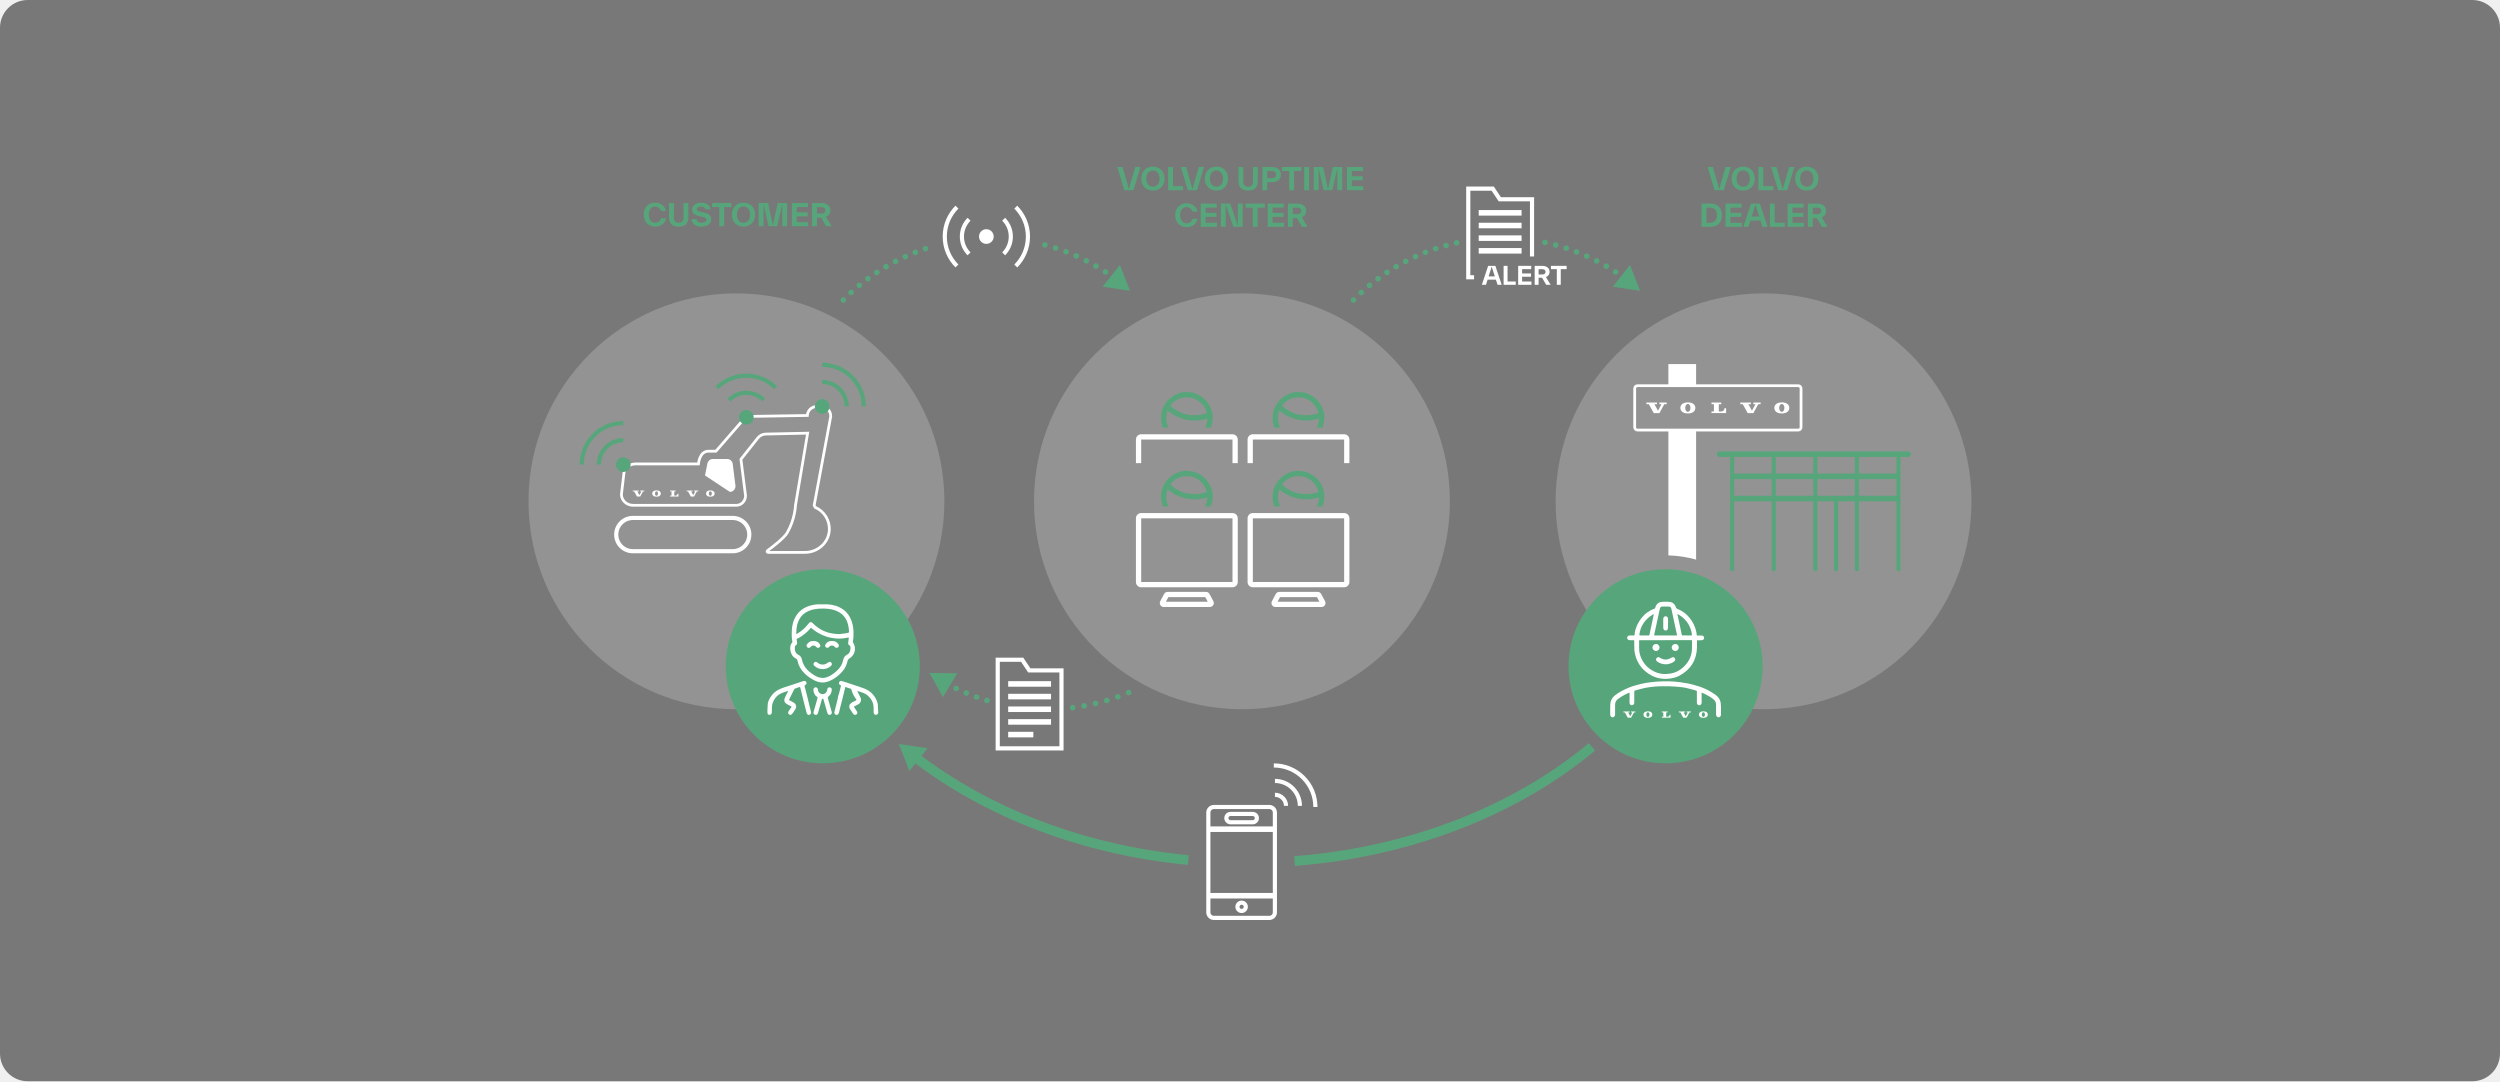
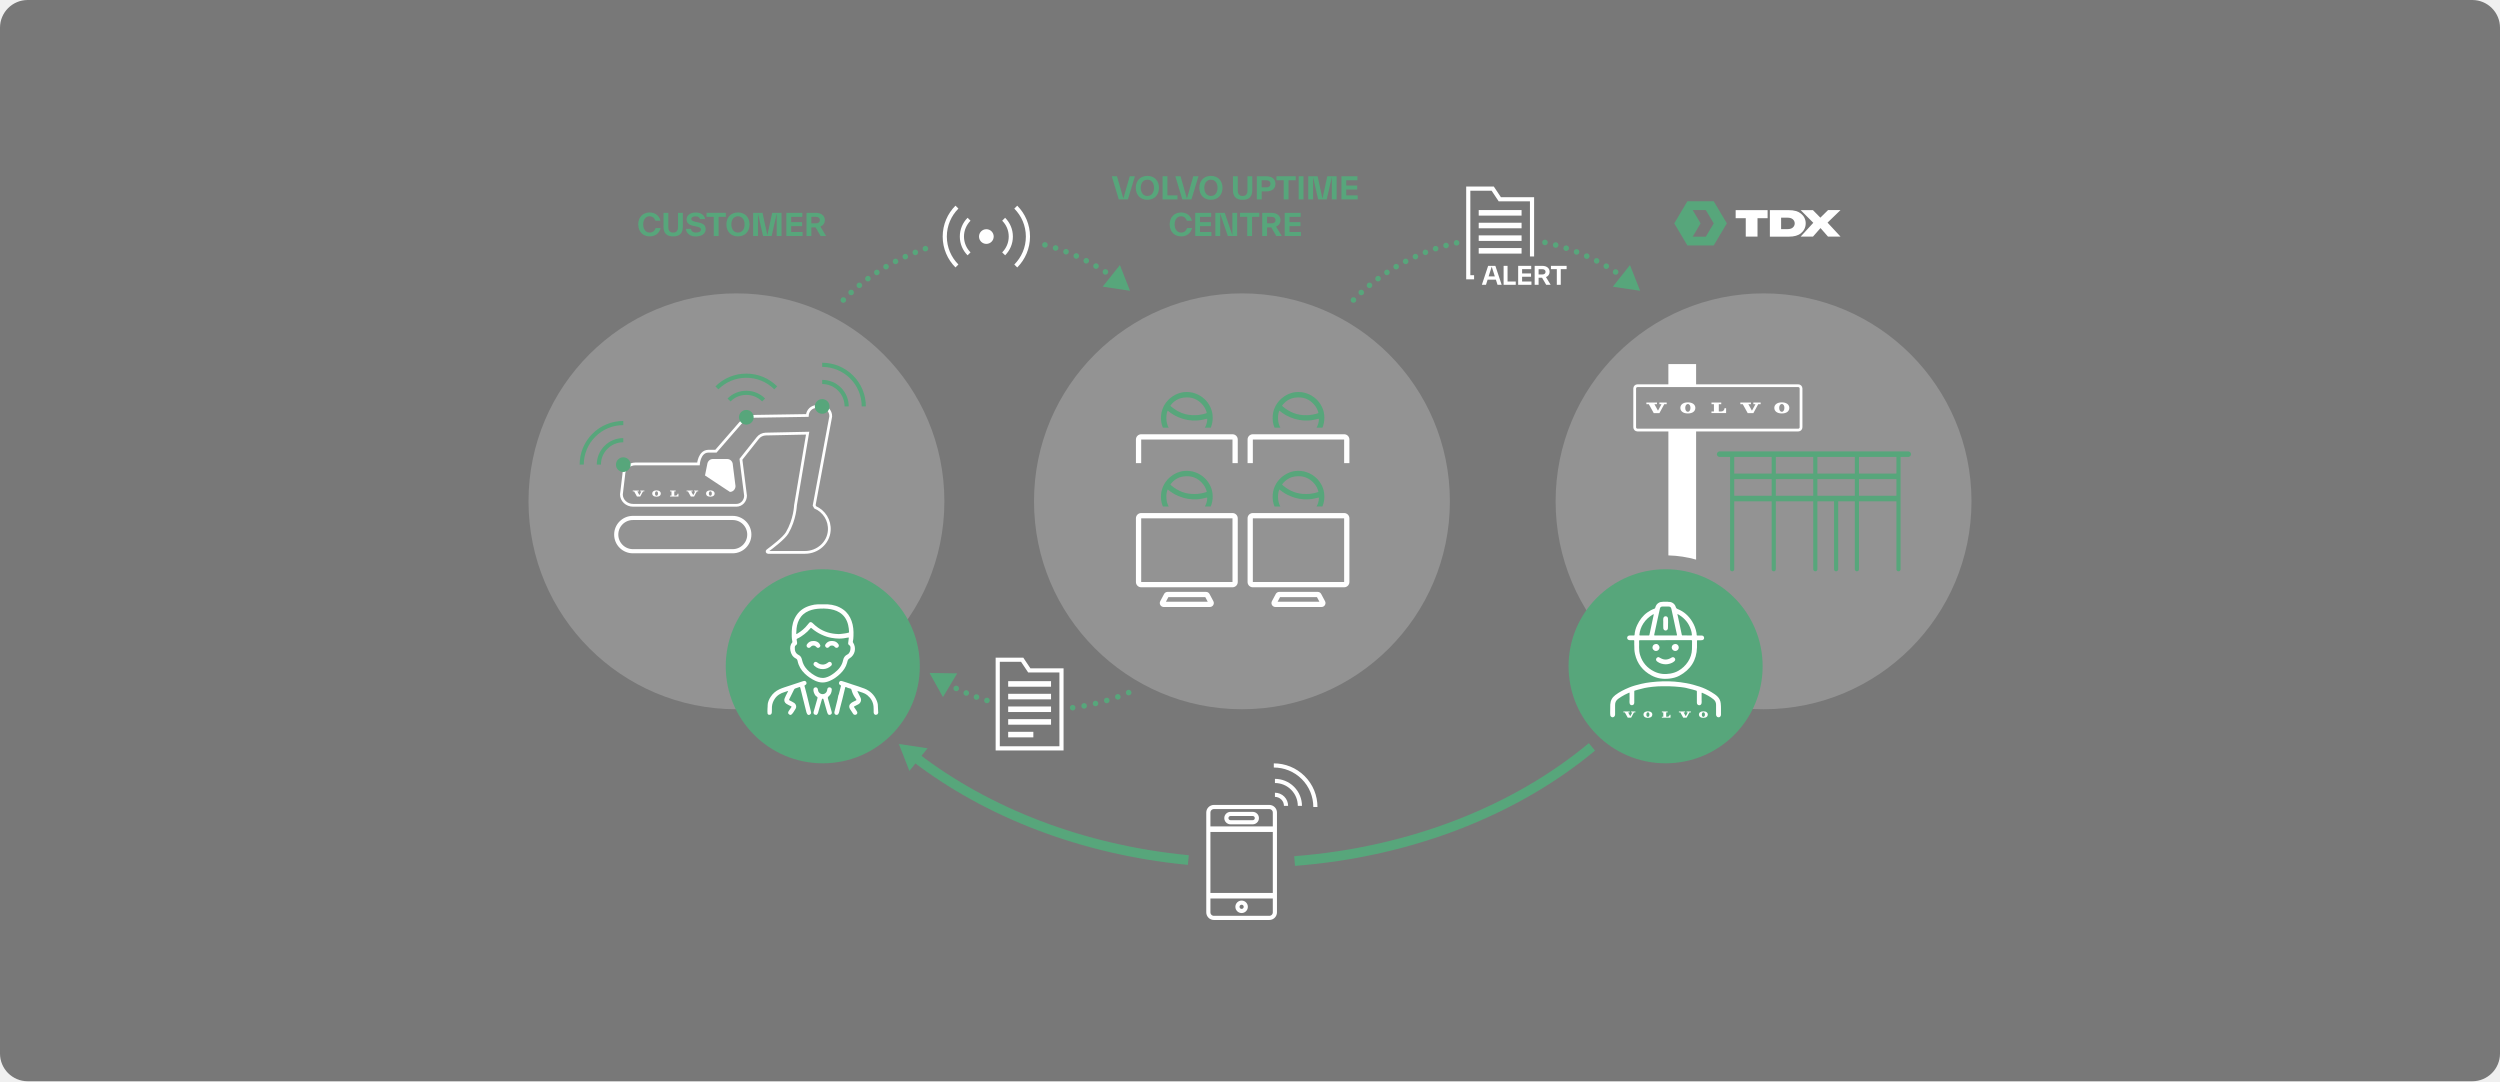
<svg xmlns="http://www.w3.org/2000/svg" id="Layer_2" viewBox="0 0 901.73 390">
  <defs>
    <style>.cls-1,.cls-2,.cls-3,.cls-4,.cls-5,.cls-6,.cls-7,.cls-8,.cls-9,.cls-10,.cls-11,.cls-12,.cls-13{fill:none;stroke-miterlimit:10;}.cls-1,.cls-3{stroke-width:1.5px;}.cls-1,.cls-9,.cls-10{stroke:#fff;}.cls-2{stroke-dasharray:0 0 0 3.92;}.cls-2,.cls-3,.cls-4,.cls-5,.cls-6,.cls-7,.cls-8,.cls-11,.cls-12,.cls-13{stroke:#57a67b;}.cls-2,.cls-3,.cls-4,.cls-5,.cls-6,.cls-7,.cls-11,.cls-12{stroke-linecap:round;}.cls-2,.cls-4,.cls-5,.cls-6,.cls-7,.cls-8,.cls-9,.cls-11,.cls-12{stroke-width:2px;}.cls-14,.cls-15{fill:#fff;}.cls-16{fill:#57a67b;}.cls-4{stroke-dasharray:0 0 0 3.92;}.cls-5{stroke-dasharray:0 0 0 3.97;}.cls-15{opacity:.2;}.cls-7{stroke-dasharray:0 0 0 3.97;}.cls-17{opacity:.5;}.cls-11{stroke-dasharray:0 0 0 4.2;}.cls-12{stroke-dasharray:0 0 0 4;}.cls-13{stroke-width:3.5px;}</style>
  </defs>
  <g id="Layer_1-2">
    <rect class="cls-17" width="901.73" height="390" rx="10" ry="10" />
    <rect class="cls-15" x="190.63" y="105.82" width="150" height="150" rx="75" ry="75" />
    <rect class="cls-15" x="561.1" y="105.82" width="150" height="150" rx="75" ry="75" />
-     <path class="cls-16" d="m622.41,60.24h1.87l-2.54,8.36h-3.28l-2.53-8.36h1.87l2.31,8.03,2.3-8.03Z" />
-     <path class="cls-16" d="m624.58,64.42c0-2.63,1.72-4.31,4.18-4.31s4.18,1.68,4.18,4.31-1.72,4.31-4.18,4.31-4.18-1.68-4.18-4.31Zm6.57,0c0-1.78-.95-2.94-2.39-2.94s-2.39,1.16-2.39,2.94.95,2.94,2.39,2.94,2.39-1.16,2.39-2.94Z" />
-     <path class="cls-16" d="m635.99,67.15h3.62v1.45h-5.36v-8.36h1.74v6.91Z" />
-     <path class="cls-16" d="m645.33,60.24h1.87l-2.54,8.36h-3.28l-2.53-8.36h1.87l2.31,8.03,2.3-8.03Z" />
-     <path class="cls-16" d="m647.51,64.42c0-2.63,1.72-4.31,4.18-4.31s4.18,1.68,4.18,4.31-1.72,4.31-4.18,4.31-4.18-1.68-4.18-4.31Zm6.57,0c0-1.78-.95-2.94-2.39-2.94s-2.39,1.16-2.39,2.94.95,2.94,2.39,2.94,2.39-1.16,2.39-2.94Z" />
-     <path class="cls-16" d="m616.82,73.44c2.54,0,4.26,1.36,4.26,4.18s-1.72,4.18-4.26,4.18h-3.08v-8.36h3.08Zm.04,6.91c1.53,0,2.42-.96,2.42-2.73s-.89-2.73-2.42-2.73h-1.39v5.46h1.39Z" />
-     <path class="cls-16" d="m624.14,80.35h4.11v1.45h-5.85v-8.36h5.75v1.45h-4.02v1.89h3.94v1.45h-3.94v2.11Z" />
-     <path class="cls-16" d="m635.71,81.8l-.71-2.25h-3.65l-.71,2.25h-1.83l2.77-8.36h3.19l2.77,8.36h-1.83Zm-3.91-3.71h2.73l-1.36-4.3-1.36,4.3Z" />
-     <path class="cls-16" d="m640.13,80.35h3.62v1.45h-5.36v-8.36h1.74v6.91Z" />
-     <path class="cls-16" d="m646.54,80.35h4.11v1.45h-5.85v-8.36h5.75v1.45h-4.02v1.89h3.94v1.45h-3.94v2.11Z" />
-     <path class="cls-16" d="m657.17,81.8l-1.81-3.11h-1.53v3.11h-1.74v-8.36h3.32c2.01,0,3.27,1.03,3.27,2.63,0,1.08-.57,1.91-1.6,2.33l2.07,3.4h-1.98Zm-3.34-6.91v2.34h1.63c.9,0,1.44-.44,1.44-1.17s-.54-1.18-1.44-1.18h-1.63Z" />
    <rect class="cls-15" x="372.96" y="105.82" width="150" height="150" rx="75" ry="75" />
    <line class="cls-6" x1="376.9" y1="88.32" x2="376.9" y2="88.32" />
    <path class="cls-12" d="m380.74,89.45c7.06,2.29,13.67,5.59,19.64,9.74" />
    <line class="cls-6" x1="402.01" y1="100.36" x2="402.01" y2="100.36" />
    <polygon class="cls-16" points="397.72 103.4 407.58 104.88 403.94 95.6 397.72 103.4" />
    <line class="cls-6" x1="304.18" y1="108.21" x2="304.18" y2="108.21" />
    <path class="cls-4" d="m307,105.49c7.17-6.57,15.62-11.76,24.94-15.15" />
    <line class="cls-6" x1="333.79" y1="89.69" x2="333.79" y2="89.69" />
    <line class="cls-6" x1="355.98" y1="252.65" x2="355.98" y2="252.65" />
    <path class="cls-7" d="m352.21,251.41c-3.13-1.13-6.16-2.46-9.08-3.97" />
    <line class="cls-6" x1="341.38" y1="246.5" x2="341.38" y2="246.5" />
    <polygon class="cls-16" points="345.25 242.88 335.27 242.73 340.12 251.44 345.25 242.88" />
    <line class="cls-6" x1="407.1" y1="249.81" x2="407.1" y2="249.81" />
    <path class="cls-11" d="m403.19,251.35c-4.55,1.65-9.3,2.87-14.21,3.62" />
    <line class="cls-6" x1="386.9" y1="255.26" x2="386.9" y2="255.26" />
    <line class="cls-6" x1="557.25" y1="87.45" x2="557.25" y2="87.45" />
    <path class="cls-5" d="m561.11,88.38c8.44,2.26,16.3,5.97,23.29,10.83" />
    <line class="cls-6" x1="586.01" y1="100.36" x2="586.01" y2="100.36" />
    <polygon class="cls-16" points="581.72 103.42 591.58 104.88 587.91 95.61 581.72 103.42" />
    <line class="cls-6" x1="488.18" y1="108.21" x2="488.18" y2="108.21" />
    <path class="cls-2" d="m491,105.49c9.06-8.3,20.17-14.39,32.47-17.45" />
    <line class="cls-6" x1="525.38" y1="87.59" x2="525.38" y2="87.59" />
-     <path class="cls-16" d="m409.49,60.24h1.87l-2.54,8.36h-3.28l-2.53-8.36h1.87l2.31,8.03,2.3-8.03Z" />
-     <path class="cls-16" d="m411.67,64.42c0-2.63,1.72-4.31,4.18-4.31s4.18,1.68,4.18,4.31-1.72,4.31-4.18,4.31-4.18-1.68-4.18-4.31Zm6.57,0c0-1.78-.95-2.94-2.39-2.94s-2.39,1.16-2.39,2.94.95,2.94,2.39,2.94,2.39-1.16,2.39-2.94Z" />
-     <path class="cls-16" d="m423.08,67.15h3.62v1.45h-5.36v-8.36h1.74v6.91Z" />
-     <path class="cls-16" d="m432.41,60.24h1.87l-2.54,8.36h-3.28l-2.53-8.36h1.87l2.31,8.03,2.3-8.03Z" />
-     <path class="cls-16" d="m434.59,64.42c0-2.63,1.72-4.31,4.18-4.31s4.18,1.68,4.18,4.31-1.72,4.31-4.18,4.31-4.18-1.68-4.18-4.31Zm6.57,0c0-1.78-.95-2.94-2.39-2.94s-2.39,1.16-2.39,2.94.95,2.94,2.39,2.94,2.39-1.16,2.39-2.94Z" />
-     <path class="cls-16" d="m446.72,65.27v-5.03h1.74v5.18c0,1.3.6,1.94,1.75,1.94s1.74-.65,1.74-1.96v-5.16h1.74v5.01c0,2.18-1.01,3.49-3.48,3.49s-3.49-1.3-3.49-3.46Z" />
-     <path class="cls-16" d="m458.64,60.24c2.18,0,3.4,1.02,3.4,2.74s-1.22,2.73-3.4,2.73h-1.56v2.89h-1.74v-8.36h3.3Zm.03,4.02c1.02,0,1.57-.45,1.57-1.28s-.55-1.29-1.57-1.29h-1.6v2.56h1.6Z" />
-     <path class="cls-16" d="m469.36,60.24v1.45h-2.6v6.91h-1.74v-6.91h-2.6v-1.45h6.93Z" />
-     <path class="cls-16" d="m470.42,68.6v-8.36h1.74v8.36h-1.74Z" />
-     <path class="cls-16" d="m484.11,68.6h-1.73v-8.08l-1.84,8.08h-3.09l-1.83-8.02v8.02h-1.74v-8.36h3.37l1.75,8.09,1.74-8.09h3.37v8.36Z" />
-     <path class="cls-16" d="m487.59,67.15h4.11v1.45h-5.85v-8.36h5.75v1.45h-4.02v1.89h3.94v1.45h-3.94v2.11Z" />
-     <path class="cls-16" d="m423.89,77.62c0-2.65,1.76-4.31,4.09-4.31,1.98,0,3.5,1.11,3.94,2.98h-1.82c-.32-.9-.96-1.61-2.12-1.61-1.39,0-2.3,1.16-2.3,2.94s.95,2.94,2.3,2.94c1.1,0,1.84-.58,2.18-1.63h1.82c-.55,2.07-2.06,3-4,3-2.31,0-4.08-1.65-4.08-4.31Z" />
-     <path class="cls-16" d="m434.84,80.35h4.11v1.45h-5.85v-8.36h5.75v1.45h-4.02v1.89h3.94v1.45h-3.94v2.11Z" />
-     <path class="cls-16" d="m446.5,73.44h1.73v8.36h-3.36l-2.76-8.08v8.08h-1.73v-8.36h3.37l2.75,8.08v-8.08Z" />
-     <path class="cls-16" d="m456.21,73.44v1.45h-2.6v6.91h-1.74v-6.91h-2.6v-1.45h6.93Z" />
-     <path class="cls-16" d="m459.01,80.35h4.11v1.45h-5.85v-8.36h5.75v1.45h-4.02v1.89h3.94v1.45h-3.94v2.11Z" />
-     <path class="cls-16" d="m469.63,81.8l-1.81-3.11h-1.53v3.11h-1.74v-8.36h3.32c2.01,0,3.27,1.03,3.27,2.63,0,1.08-.57,1.91-1.6,2.33l2.07,3.4h-1.98Zm-3.34-6.91v2.34h1.63c.9,0,1.44-.44,1.44-1.17s-.54-1.18-1.44-1.18h-1.63Z" />
-     <path class="cls-16" d="m232.2,77.42c0-2.65,1.76-4.31,4.09-4.31,1.98,0,3.5,1.11,3.94,2.98h-1.82c-.32-.9-.96-1.61-2.12-1.61-1.39,0-2.3,1.16-2.3,2.94s.95,2.94,2.3,2.94c1.1,0,1.84-.58,2.18-1.63h1.82c-.55,2.07-2.06,3-4,3-2.31,0-4.08-1.65-4.08-4.31Z" />
-     <path class="cls-16" d="m241.32,78.27v-5.03h1.74v5.18c0,1.3.6,1.94,1.75,1.94s1.74-.65,1.74-1.96v-5.16h1.74v5.01c0,2.18-1.01,3.49-3.48,3.49s-3.49-1.3-3.49-3.46Z" />
-     <path class="cls-16" d="m249.39,79.03h1.82c.12.89.85,1.33,1.76,1.33,1.17,0,1.84-.43,1.84-1.08s-.53-.87-1.66-1.12l-1.19-.26c-1.4-.3-2.32-1-2.32-2.32,0-1.45,1.41-2.46,3.23-2.46,2.06,0,3.21.97,3.45,2.37h-1.82c-.22-.69-.81-.99-1.64-.99s-1.52.35-1.52.94.45.79,1.61,1.06l1.19.26c1.57.34,2.39,1.03,2.39,2.37,0,1.65-1.45,2.63-3.63,2.63-1.9,0-3.29-1-3.51-2.71Z" />
-     <path class="cls-16" d="m263.79,73.24v1.45h-2.6v6.91h-1.74v-6.91h-2.6v-1.45h6.93Z" />
-     <path class="cls-16" d="m264,77.42c0-2.63,1.72-4.31,4.18-4.31s4.18,1.68,4.18,4.31-1.72,4.31-4.18,4.31-4.18-1.68-4.18-4.31Zm6.57,0c0-1.78-.95-2.94-2.39-2.94s-2.39,1.16-2.39,2.94.95,2.94,2.39,2.94,2.39-1.16,2.39-2.94Z" />
-     <path class="cls-16" d="m283.89,81.6h-1.73v-8.08l-1.84,8.08h-3.09l-1.83-8.02v8.02h-1.74v-8.36h3.37l1.75,8.09,1.74-8.09h3.37v8.36Z" />
-     <path class="cls-16" d="m287.37,80.15h4.11v1.45h-5.85v-8.36h5.75v1.45h-4.02v1.89h3.94v1.45h-3.94v2.11Z" />
-     <path class="cls-16" d="m297.99,81.6l-1.81-3.11h-1.53v3.11h-1.74v-8.36h3.32c2.01,0,3.27,1.03,3.27,2.63,0,1.08-.57,1.91-1.6,2.33l2.07,3.4h-1.98Zm-3.34-6.91v2.34h1.63c.9,0,1.44-.44,1.44-1.17s-.54-1.18-1.44-1.18h-1.63Z" />
+     <path class="cls-16" d="m407.49,63.57h1.87l-2.54,8.36h-3.28l-2.53-8.36h1.87l2.31,8.03,2.3-8.03Z" />
+     <path class="cls-16" d="m409.67,67.75c0-2.63,1.72-4.31,4.18-4.31s4.18,1.68,4.18,4.31-1.72,4.31-4.18,4.31-4.18-1.68-4.18-4.31Zm6.57,0c0-1.78-.95-2.94-2.39-2.94s-2.39,1.16-2.39,2.94.95,2.94,2.39,2.94,2.39-1.16,2.39-2.94Z" />
+     <path class="cls-16" d="m421.08,70.48h3.62v1.45h-5.36v-8.36h1.74v6.91Z" />
+     <path class="cls-16" d="m430.41,63.57h1.87l-2.54,8.36h-3.28l-2.53-8.36h1.87l2.31,8.03,2.3-8.03Z" />
+     <path class="cls-16" d="m432.59,67.75c0-2.63,1.72-4.31,4.18-4.31s4.18,1.68,4.18,4.31-1.72,4.31-4.18,4.31-4.18-1.68-4.18-4.31Zm6.57,0c0-1.78-.95-2.94-2.39-2.94s-2.39,1.16-2.39,2.94.95,2.94,2.39,2.94,2.39-1.16,2.39-2.94Z" />
+     <path class="cls-16" d="m444.72,68.6v-5.03h1.74v5.18c0,1.3.6,1.94,1.75,1.94s1.74-.65,1.74-1.96v-5.16h1.74v5.01c0,2.18-1.01,3.49-3.48,3.49s-3.49-1.3-3.49-3.46Z" />
+     <path class="cls-16" d="m456.64,63.57c2.18,0,3.4,1.02,3.4,2.74s-1.22,2.73-3.4,2.73h-1.56v2.89h-1.74v-8.36h3.3Zm.03,4.02c1.02,0,1.57-.45,1.57-1.28s-.55-1.29-1.57-1.29h-1.6v2.56h1.6Z" />
+     <path class="cls-16" d="m467.36,63.57v1.45h-2.6v6.91h-1.74v-6.91h-2.6v-1.45h6.93Z" />
+     <path class="cls-16" d="m468.42,71.93v-8.36h1.74v8.36h-1.74Z" />
+     <path class="cls-16" d="m482.11,71.93h-1.73v-8.08l-1.84,8.08h-3.09l-1.83-8.02v8.02h-1.74v-8.36h3.37l1.75,8.09,1.74-8.09h3.37v8.36Z" />
+     <path class="cls-16" d="m485.59,70.48h4.11v1.45h-5.85v-8.36h5.75v1.45h-4.02v1.89h3.94v1.45h-3.94v2.11Z" />
+     <path class="cls-16" d="m421.89,80.95c0-2.65,1.76-4.31,4.09-4.31,1.98,0,3.5,1.11,3.94,2.98h-1.82c-.32-.9-.96-1.61-2.12-1.61-1.39,0-2.3,1.16-2.3,2.94s.95,2.94,2.3,2.94c1.1,0,1.84-.58,2.18-1.63h1.82c-.55,2.07-2.06,3-4,3-2.31,0-4.08-1.65-4.08-4.31Z" />
+     <path class="cls-16" d="m432.84,83.68h4.11v1.45h-5.85v-8.36h5.75v1.45h-4.02v1.89h3.94v1.45h-3.94v2.11Z" />
+     <path class="cls-16" d="m444.5,76.77h1.73v8.36h-3.36l-2.76-8.08v8.08h-1.73v-8.36h3.37l2.75,8.08v-8.08Z" />
+     <path class="cls-16" d="m454.21,76.77v1.45h-2.6v6.91h-1.74v-6.91h-2.6v-1.45h6.93Z" />
+     <path class="cls-16" d="m460.35,85.13l-1.81-3.11h-1.53v3.11h-1.74v-8.36h3.32c2.01,0,3.27,1.03,3.27,2.63,0,1.08-.57,1.91-1.6,2.33l2.07,3.4h-1.98Zm-3.34-6.91v2.34h1.63c.9,0,1.44-.44,1.44-1.17s-.54-1.18-1.44-1.18h-1.63Z" />
+     <path class="cls-16" d="m465.12,83.68h4.11v1.45h-5.85v-8.36h5.75v1.45h-4.02v1.89h3.94v1.45h-3.94v2.11Z" />
+     <path class="cls-16" d="m230.2,80.95c0-2.65,1.76-4.31,4.09-4.31,1.98,0,3.5,1.11,3.94,2.98h-1.82c-.32-.9-.96-1.61-2.12-1.61-1.39,0-2.3,1.16-2.3,2.94s.95,2.94,2.3,2.94c1.1,0,1.84-.58,2.18-1.63h1.82c-.55,2.07-2.06,3-4,3-2.31,0-4.08-1.65-4.08-4.31Z" />
+     <path class="cls-16" d="m239.32,81.8v-5.03h1.74v5.18c0,1.3.6,1.94,1.75,1.94s1.74-.65,1.74-1.96v-5.16h1.74v5.01c0,2.18-1.01,3.49-3.48,3.49s-3.49-1.3-3.49-3.46Z" />
+     <path class="cls-16" d="m247.39,82.56h1.82c.12.89.85,1.33,1.76,1.33,1.17,0,1.84-.43,1.84-1.08s-.53-.87-1.66-1.12l-1.19-.26c-1.4-.3-2.32-1-2.32-2.32,0-1.45,1.41-2.46,3.23-2.46,2.06,0,3.21.97,3.45,2.37h-1.82c-.22-.69-.81-.99-1.64-.99s-1.52.35-1.52.94.45.79,1.61,1.06l1.19.26c1.57.34,2.39,1.03,2.39,2.37,0,1.65-1.45,2.63-3.63,2.63-1.9,0-3.29-1-3.51-2.71Z" />
+     <path class="cls-16" d="m261.79,76.77v1.45h-2.6v6.91h-1.74v-6.91h-2.6v-1.45h6.93Z" />
+     <path class="cls-16" d="m262,80.95c0-2.63,1.72-4.31,4.18-4.31s4.18,1.68,4.18,4.31-1.72,4.31-4.18,4.31-4.18-1.68-4.18-4.31Zm6.57,0c0-1.78-.95-2.94-2.39-2.94s-2.39,1.16-2.39,2.94.95,2.94,2.39,2.94,2.39-1.16,2.39-2.94Z" />
+     <path class="cls-16" d="m281.89,85.13h-1.73v-8.08l-1.84,8.08h-3.09l-1.83-8.02v8.02h-1.74v-8.36h3.37l1.75,8.09,1.74-8.09h3.37v8.36Z" />
+     <path class="cls-16" d="m285.37,83.68h4.11v1.45h-5.85v-8.36h5.75v1.45h-4.02v1.89h3.94v1.45h-3.94v2.11Z" />
+     <path class="cls-16" d="m295.99,85.13l-1.81-3.11h-1.53v3.11h-1.74v-8.36h3.32c2.01,0,3.27,1.03,3.27,2.63,0,1.08-.57,1.91-1.6,2.33l2.07,3.4h-1.98Zm-3.34-6.91v2.34h1.63c.9,0,1.44-.44,1.44-1.17s-.54-1.18-1.44-1.18h-1.63Z" />
    <path class="cls-13" d="m428.62,310.21c-38.32-3.68-72.66-17.19-98.56-37.14" />
    <polygon class="cls-16" points="334.55 269.9 324.2 268.34 328.02 278.08 334.55 269.9" />
    <path class="cls-13" d="m574.2,269.39c-27.25,22.7-64.95,37.92-107.25,41.18" />
    <circle class="cls-16" cx="296.77" cy="240.32" r="35" />
    <circle class="cls-14" cx="355.77" cy="85.32" r="2.65" />
    <path class="cls-1" d="m362.01,79.08c1.6,1.6,2.58,3.8,2.58,6.24s-.99,4.64-2.58,6.24" />
    <path class="cls-1" d="m349.53,91.56c-1.6-1.6-2.58-3.8-2.58-6.24s.99-4.64,2.58-6.24" />
    <path class="cls-1" d="m345.16,95.93c-2.71-2.71-4.39-6.46-4.39-10.61s1.68-7.89,4.39-10.61" />
    <path class="cls-1" d="m366.38,74.72c2.71,2.71,4.39,6.46,4.39,10.61s-1.68,7.89-4.39,10.61" />
    <circle class="cls-16" cx="600.77" cy="240.32" r="35" />
    <polygon class="cls-1" points="371.25 241.8 368.69 237.96 359.87 237.96 359.87 241.8 359.87 260.98 359.87 269.93 382.87 269.93 382.87 241.8 371.25 241.8" />
    <line class="cls-9" x1="363.64" y1="251.25" x2="379.1" y2="251.25" />
    <line class="cls-9" x1="363.64" y1="246.69" x2="379.1" y2="246.69" />
    <line class="cls-9" x1="363.64" y1="260.39" x2="379.1" y2="260.39" />
    <line class="cls-9" x1="363.64" y1="264.96" x2="372.72" y2="264.96" />
    <line class="cls-9" x1="363.64" y1="255.82" x2="379.1" y2="255.82" />
    <path class="cls-14" d="m540.14,102.73l-.58-1.85h-2.99l-.59,1.85h-1.49l2.27-6.84h2.61l2.27,6.84h-1.49Zm-3.2-3.03h2.23l-1.12-3.52-1.12,3.52Z" />
    <path class="cls-14" d="m543.76,101.54h2.96v1.19h-4.38v-6.84h1.42v5.65Z" />
    <path class="cls-14" d="m549.01,101.54h3.37v1.19h-4.79v-6.84h4.71v1.19h-3.29v1.55h3.22v1.19h-3.22v1.73Z" />
    <path class="cls-14" d="m557.7,102.73l-1.49-2.55h-1.25v2.55h-1.42v-6.84h2.72c1.65,0,2.67.85,2.67,2.15,0,.88-.47,1.57-1.31,1.91l1.69,2.78h-1.62Zm-2.74-5.65v1.92h1.33c.74,0,1.18-.36,1.18-.95s-.44-.96-1.18-.96h-1.33Z" />
    <path class="cls-14" d="m565.07,95.89v1.19h-2.12v5.65h-1.42v-5.65h-2.12v-1.19h5.67Z" />
    <polyline class="cls-1" points="552.59 92.5 552.59 71.88 540.97 71.88 538.41 68.04 529.59 68.04 529.59 71.88 529.59 91.06 529.59 100.01 531.69 100.01" />
    <line class="cls-9" x1="533.36" y1="81.34" x2="548.82" y2="81.34" />
    <line class="cls-9" x1="533.36" y1="76.77" x2="548.82" y2="76.77" />
    <line class="cls-9" x1="533.36" y1="90.47" x2="548.82" y2="90.47" />
    <line class="cls-9" x1="533.36" y1="85.9" x2="548.82" y2="85.9" />
    <path class="cls-1" d="m459.86,281.68c2.3,0,4.61.88,6.36,2.64,1.76,1.76,2.64,4.06,2.64,6.36" />
    <path class="cls-1" d="m459.45,276.09c3.84,0,7.68,1.46,10.61,4.39s4.39,6.77,4.39,10.61" />
    <path class="cls-1" d="m459.86,286.68c1.02,0,2.05.39,2.83,1.17s1.17,1.8,1.17,2.83" />
    <rect class="cls-1" x="435.84" y="291.08" width="24" height="40" rx="2" ry="2" />
    <line class="cls-9" x1="435.84" y1="323.08" x2="459.84" y2="323.08" />
    <line class="cls-9" x1="435.84" y1="299.08" x2="459.84" y2="299.08" />
    <rect class="cls-1" x="442.34" y="293.58" width="11" height="3" rx="1.5" ry="1.5" />
    <circle class="cls-1" cx="447.84" cy="327.08" r="1.5" />
    <path class="cls-14" d="m601.82,216.94c-.17.07-.34.05-.51.05-.48,0-.96,0-1.44,0-.1,0-.21,0-.3-.06h2.25Z" />
    <path class="cls-14" d="m608.34,248.16c-.3-.06-.6-.11-.89-.17-.63-.13-1.91-.23-1.91-.23,0,0-2.48-.25-3.72-.24h-2.17c-1.22-.01-2.44.09-3.65.21-.93.1-1.86.24-2.78.42l-2.33.59c-.4.11-.8.25-1.2.34-.2.04-.23.13-.22.3,0,2.78,0,1.2,0,3.98,0,.54-.23.89-.67.98-.52.11-.91-.15-1.01-.68-.1-.56,0-1.11-.01-1.67-.02-2.12-.01.11-.01-2.01,0-.21-.11-.16-.22-.11-.5.21-.99.44-1.46.69-.82.44-1.62.91-2.38,1.47-.77.56-1.19,1.28-1.16,2.26.03,1.15.01,2.3,0,3.46,0,.65-.56,1.11-1.12.93-.33-.11-.54-.34-.61-.69-.05-.24-.05-.49-.05-.73.01-1.04,0-2.08.04-3.11.07-1.43.67-2.57,1.8-3.43,1.5-1.15,3.17-1.97,4.91-2.7,1.45-.61,2.96-1,4.47-1.36,1.13-.26,2.27-.46,3.43-.59,1.45-.17,2.91-.28,4.37-.32,1.4-.04,2.79,0,4.18.1,1.44.11,2.88.32,4.31.57,1.61.28,3.18.73,4.72,1.23,1.51.49,2.96,1.18,4.32,2.01.76.47,1.52.93,2.15,1.56.68.67,1.07,1.48,1.18,2.44.16,1.37.07,2.74.09,4.1,0,.48-.27.84-.65.94-.58.16-1.11-.29-1.12-.94,0-1.19-.01-2.37,0-3.56.01-.81-.31-1.46-.92-1.96-1.23-.99-2.62-1.72-4.06-2.35-.18-.08-.23-.06-.23.16,0,2.29,0,.22,0,2.51,0,.36.07.73-.02,1.09-.12.51-.45.77-.93.72-.45-.05-.76-.41-.76-.91,0-2.78,0-1.22,0-4,0-.23-.07-.33-.28-.38-.42-.1-.84-.22-1.25-.36l-2.21-.55Z" />
    <path class="cls-14" d="m589.46,232.75c0-.68,0-1.14,0-1.6,0-.19-.07-.24-.24-.24-.47,0-.94.01-1.41,0-.58-.02-.97-.44-.91-.95.05-.44.43-.75.97-.76.49-.01.98,0,1.47,0,.12,0,.22.01.23-.16.08-1.26.41-2.46.95-3.6.86-1.81,2.03-3.38,3.67-4.55.77-.55,1.61-1.01,2.51-1.33.18-.06.28-.15.33-.35.21-.88.69-1.55,1.53-1.93.29-.13.6-.18.91-.18.81,0,1.62.04,2.43,0,1.09-.06,2.21.67,2.53,1.82.11.42.34.62.73.78,2.22.87,3.89,2.4,5.15,4.41.82,1.3,1.34,2.7,1.61,4.2.04.22.06.45.06.68,0,.17.05.23.23.23.51,0,1.03-.01,1.54,0,.56.01.92.38.91.9,0,.38-.26.68-.66.77-.5.11-1.01.04-1.51.05-.46.01-.39-.05-.4.38,0,.73.02,1.47,0,2.2-.13,4.65-2.32,8.03-6.38,10.22-1.1.59-2.31.88-3.56,1.03-2.3.27-4.51-.06-6.54-1.17-3.08-1.67-5.08-4.22-5.87-7.67-.25-1.11-.29-2.24-.26-3.16Zm11.31-1.83c-3.09,0-6.18,0-9.27,0-.23,0-.31.06-.3.29.04.75.03,1.5.01,2.25-.02.97.08,1.93.37,2.85.84,2.71,2.58,4.66,5.09,5.9,1.82.9,3.77,1.1,5.77.75,1.04-.18,2.04-.5,2.96-1.03,1.4-.8,2.54-1.89,3.43-3.23.91-1.37,1.39-2.89,1.45-4.53.04-.98,0-1.95.03-2.93,0-.27-.04-.34-.31-.34-3.08,0-6.16,0-9.24,0Zm0-1.72h0c1.3,0,2.6,0,3.9,0,.2,0,.26-.02.2-.26-.18-.74-.33-1.49-.49-2.23-.34-1.61-.7-3.21-1.03-4.82-.14-.7-.34-1.4-.46-2.1-.12-.72-.41-1-1-1.01-.77-.01-1.54-.01-2.3,0-.47,0-.76.25-.87.71-.2.89-.39,1.77-.59,2.66-.49,2.27-.97,4.53-1.47,6.8-.05.22,0,.25.2.25,1.3,0,2.6,0,3.9,0Zm7.67,0h0c.54,0,1.08,0,1.62,0,.16,0,.21-.03.2-.21-.05-.68-.19-1.34-.41-1.98-.74-2.19-2.11-3.88-4.06-5.12-.19-.12-.39-.23-.58-.35-.05-.03-.1-.08-.16-.03-.05.05,0,.1,0,.15.08.38.17.76.25,1.14.44,2.07.89,4.14,1.32,6.21.04.17.11.18.24.18.52,0,1.05,0,1.57,0Zm-15.33,0s0,0,0,0c.52,0,1.05,0,1.57,0,.09,0,.2.03.24-.13.51-2.43,1.03-4.86,1.55-7.29.02-.08.05-.17-.01-.22-.08-.06-.16.01-.24.06-1.4.83-2.58,1.88-3.48,3.26-.81,1.24-1.27,2.6-1.43,4.06-.02.19.03.27.24.26.52-.01,1.05,0,1.57,0Z" />
    <path class="cls-14" d="m600.79,239.61c-1.13-.03-2.15-.32-3.04-.99-.27-.2-.47-.46-.42-.82.06-.39.3-.63.67-.75.12-.04.22-.03.33,0,.22.08.42.21.62.32,1.23.72,2.45.69,3.68-.02.13-.07.25-.15.39-.22.38-.18.79-.08,1.04.25.26.34.25.76-.07,1.07-.55.53-1.24.82-1.98,1-.41.1-.82.15-1.22.16Z" />
    <path class="cls-14" d="m597.36,232.28c.66-.08,1.25.73,1.22,1.32-.04.66-.65,1.24-1.32,1.22-.65-.02-1.25-.64-1.23-1.28.02-.75.59-1.28,1.34-1.26Z" />
    <path class="cls-14" d="m604.3,232.27c.68,0,1.21.54,1.22,1.26.01.7-.55,1.27-1.27,1.28-.67,0-1.27-.58-1.28-1.25,0-.71.57-1.28,1.33-1.28Z" />
    <path class="cls-14" d="m601.64,224.87c-.04.59.04,1.19-.03,1.79-.06.44-.43.78-.84.77-.44-.01-.79-.35-.83-.81-.07-.8,0-1.6-.02-2.4-.01-.39-.05-.78.02-1.17.07-.45.39-.77.81-.77.47,0,.81.29.87.75.08.61,0,1.22.04,1.84Z" />
    <g id="b">
      <polygon class="cls-14" points="586.07 256.96 587.12 258.86 588.33 258.86 589.36 256.96 589.87 256.96 589.87 256.62 588.32 256.62 588.32 256.96 588.77 256.96 588.02 258.34 587.26 256.96 587.81 256.96 587.81 256.62 585.55 256.62 585.55 256.96 586.07 256.96" />
      <path class="cls-14" d="m599.42,256.96v-.34h2.08v.34h-.52v1.55h.48c.44,0,.74-.29.74-.69h.34v1.04h-3.12v-.35h.52v-1.55h-.52,0Z" />
      <path class="cls-14" d="m594.37,258.57c-.38,0-.55-.43-.54-.85,0-.43.21-.81.57-.8.36,0,.54.39.54.82,0,.41-.18.83-.57.83m.01-2.01c-1.04,0-1.6.52-1.6,1.17s.53,1.19,1.6,1.19,1.6-.53,1.6-1.19-.56-1.17-1.6-1.17" />
      <polygon class="cls-14" points="606.08 256.96 607.12 258.86 608.34 258.86 609.37 256.96 609.88 256.96 609.88 256.62 608.33 256.62 608.33 256.96 608.78 256.96 608.03 258.34 607.27 256.96 607.81 256.96 607.81 256.62 605.56 256.62 605.56 256.96 606.08 256.96" />
      <path class="cls-14" d="m614.38,258.57c-.38,0-.55-.43-.54-.85,0-.43.21-.81.57-.8.36,0,.54.39.54.82,0,.41-.18.83-.57.83m.01-2.01c-1.04,0-1.6.52-1.6,1.17s.53,1.19,1.6,1.19,1.6-.53,1.6-1.19-.56-1.17-1.6-1.17" />
    </g>
    <path class="cls-14" d="m298.52,217.98c2.05.12,3.96.68,5.64,1.89,1.44,1.03,2.39,2.44,2.99,4.09.64,1.76.77,3.58.69,5.43-.03.7-.07,1.41-.23,2.1-.02.1.03.18.08.25,1.29,1.97.73,4.53-1.28,5.74-.39.24-.61.54-.71.96-.05.23-.12.45-.18.67-.42,1.53-1.3,2.78-2.42,3.87-1.11,1.08-2.36,1.98-3.8,2.6-.87.37-1.77.61-2.73.59-.93-.03-1.8-.28-2.63-.67-1.36-.64-2.58-1.49-3.67-2.53-1.32-1.27-2.22-2.77-2.59-4.58-.08-.39-.25-.68-.6-.86-1.19-.6-1.77-1.64-1.99-2.89-.18-1.03-.09-2.03.63-2.87.13-.16.08-.35.05-.5-.24-1.19-.22-2.38-.19-3.58.06-2.09.55-4.06,1.74-5.82,1.28-1.88,3.1-2.97,5.28-3.53.77-.2,1.55-.35,2.35-.36.03,0,3.51,0,3.57,0Zm-1.68,26.55c.23,0,.6-.05.97-.14,1.13-.29,2.09-.89,3.01-1.58,1.61-1.21,2.88-2.66,3.29-4.72.19-.93.69-1.62,1.56-2.04.23-.11.41-.28.56-.48.43-.57.54-1.23.54-1.93,0-.39-.11-.71-.46-.93-.29-.18-.43-.46-.38-.81.07-.58.16-1.15.22-1.73.02-.22,0-.25-.22-.21-1.07.22-2.15.38-3.24.38-.93,0-1.86-.11-2.78-.27-1.26-.21-2.45-.63-3.61-1.17-1.26-.58-2.42-1.33-3.48-2.23-.32-.27-.31-.27-.58.05-.63.76-1.34,1.44-2.13,2.04-.81.61-1.64,1.2-2.58,1.61-.17.08-.21.19-.19.35.05.29.08.59.14.88.09.48.04.88-.44,1.16-.22.12-.35.36-.36.63-.08,1.38.27,2.28,1.4,2.86.55.28.89.74,1.08,1.32.07.21.13.43.18.65.21.92.6,1.76,1.15,2.52.88,1.2,2.02,2.1,3.28,2.85.9.54,1.85.94,3.07.94Zm-9.61-16.67c-.01.21-.02.42-.03.62-.01.18.04.26.23.16.06-.03.12-.06.17-.1,1.41-.85,2.67-1.88,3.68-3.19.18-.24.38-.47.58-.69.21-.24.47-.33.79-.22.22.07.37.22.53.37.58.58,1.2,1.11,1.87,1.58,2.19,1.55,4.66,2.22,7.3,2.31.78.03,1.54-.14,2.31-.22.47-.05.93-.16,1.39-.28.12-.03.2-.06.2-.23-.04-.86-.13-1.71-.33-2.54-.46-1.93-1.44-3.5-3.16-4.55-1.3-.8-2.75-1.14-4.25-1.3-.86-.09-1.73-.1-2.6-.06-1.42.06-2.81.26-4.14.81-1.53.63-2.71,1.64-3.5,3.11-.74,1.38-1.01,2.87-1.03,4.42Z" />
    <path class="cls-14" d="m276.87,254.46c.04-1.17.49-2.2,1.12-3.15.78-1.2,1.83-2.09,3.14-2.7,1.19-.55,2.45-.89,3.68-1.31,1.62-.55,3.26-1.08,4.89-1.62.09-.03.18-.05.27-.06.49-.07.78.12.91.57.11.4-.08.77-.5.93-.21.08-.23.19-.18.38.28.99.53,1.98.78,2.97.35,1.4.68,2.81,1.02,4.21.15.63.31,1.26.47,1.89.17.69.13.82-.43,1.25-.02.01-.41.06-.59.06-.27-.26-.48-.55-.57-.93-.19-.84-.42-1.67-.63-2.5-.14-.55-.26-1.11-.41-1.66l-.13-.5c-.09-.33-.17-.67-.25-1.01-.16-.66-.33-1.32-.49-1.98-.11-.43-.22-.85-.32-1.27-.05-.21-.12-.29-.36-.2-.46.18-.94.33-1.41.48-.24.08-.38.22-.49.45-.56,1.16-1.13,2.32-1.72,3.47-.12.23-.06.3.14.41.55.3,1.13.53,1.64.89.66.46,1,1.42.45,2.22-.5.73-.85,1.58-1.61,2.13-.15,0-.47-.07-.49-.08-.71-.42-.63-.88-.26-1.41.31-.45.6-.9.91-1.35.1-.14.08-.21-.08-.27-.07-.03-.13-.07-.2-.1-.52-.29-1.09-.5-1.58-.85-.65-.46-.88-1.23-.57-1.96.29-.69.61-1.37.98-2.02.11-.19.21-.39.3-.65-.46.15-.88.3-1.31.43-1.47.43-2.71,1.17-3.57,2.48-.57.86-.91,1.79-.99,2.83-.05.69.03,1.38-.04,2.07-.03.32-.15.6-.45.75-.06.03-.98.31-1.1-.46-.11-.7.06-2.8.06-2.85Z" />
    <path class="cls-14" d="m316.77,257.14c-.13.19-.17.44-.39.58-.26.12-.68.12-.7.11-.45-.21-.56-.59-.56-1.05,0-.63.01-1.27-.04-1.9-.14-1.72-.95-3.06-2.24-4.13-.98-.81-2.22-1.05-3.38-1.47-.05-.02-.12-.03-.17.01-.05.05,0,.11.02.16.02.05.05.11.07.16.34.69.71,1.38,1.03,2.08.39.85.04,1.85-.77,2.32-.42.24-.86.45-1.29.67-.41.21-.4.21-.15.58.32.49.69.94.95,1.47.18.37.07.74-.27.98-.57.34-1.02-.02-1.14-.21-.38-.59-.79-1.16-1.15-1.76-.49-.81-.31-1.62.46-2.19.52-.39,1.14-.61,1.71-.92.26-.14.24-.19-.32-.96-.6-.83-1.02-1.77-1.28-2.76-.1-.37-.24-.52-.58-.58-.48-.09-.93-.26-1.36-.48-.26-.13-.32-.04-.36.12-.09.37-.17.74-.27,1.11-.29,1-.44,2.04-.74,3.04-.34,1.16-.57,2.35-.91,3.51-.19.65-.19,1.39-.61,1.96-.15.2-.4.3-.65.26-.14-.02-.26-.05-.28-.06-.39-.24-.53-.59-.42-1.05.38-1.52.77-3.04,1.14-4.57.1-.42.18-.84.24-1.26.03-.18.17-.36.22-.56.23-.96.47-1.92.73-2.88.05-.2,0-.27-.18-.34-.44-.17-.62-.59-.47-1.01.17-.47.52-.61,1.05-.46,1.21.34,2.39.78,3.59,1.18,1.54.51,3.1.96,4.61,1.57,1.89.76,3.42,2.23,4.23,4.1.31.71.54,1.44.51,2.23l.12,2.4Z" />
    <path class="cls-14" d="m294.84,251.45c-.19-.17-.4-.3-.6-.46-.11-.09-.21-.21-.27-.34l-.12-.24c-.3-.51-.45-1.05-.46-1.64,0-.48.29-.81.76-.86.4-.04.74.24.84.68.04.16.07.32.09.49.1.61.69,1.15,1.29,1.26.91.16,1.89-.36,2.02-1.65.07-.69.68-.98,1.25-.65.29.17.39.46.37.77-.05.93-.37,1.76-1.12,2.36-.27.22-.34.43-.26.77.27,1.05.58,2.08.88,3.13.16.56.32,1.11.47,1.67.14.52.03.77-.42,1.04-.04.02-.16.04-.33.07-.18.03-.37-.03-.49-.17-.21-.23-.32-.52-.41-.83-.41-1.48-.83-2.95-1.26-4.42-.05-.18-.07-.44-.33-.43-.26,0-.29.25-.34.44-.36,1.26-.7,2.52-1.08,3.77-.18.61-.21,1.3-.84,1.68-.15,0-.55-.12-.62-.14-.36-.15-.51-.57-.4-.97.43-1.51.86-3.02,1.29-4.53.01-.05.02-.1.04-.14,0,0,.16-.54.04-.65Z" />
    <path class="cls-14" d="m300.05,239.53c.02.24-.09.43-.27.6-.8.75-1.75,1.16-2.85,1.21-1.22.05-2.28-.34-3.18-1.17-.25-.23-.39-.5-.29-.85.17-.57.77-.78,1.25-.43.34.24.65.52,1.06.65.98.32,1.88.2,2.7-.43.13-.1.25-.2.38-.28.54-.31,1.18.06,1.18.7Z" />
    <path class="cls-14" d="m301.71,233.66c-.28.01-.49-.15-.65-.36-.38-.49-.89-.52-1.44-.4-.17.04-.29.14-.4.27-.17.21-.36.41-.63.47-.32.07-.59-.03-.79-.3-.22-.29-.27-.6-.07-.9.46-.72,1.1-1.18,1.97-1.23.4-.02.81-.02,1.22.08.64.16,1.12.54,1.48,1.07.19.28.23.59.05.9-.16.28-.41.41-.73.4Z" />
    <path class="cls-14" d="m290.93,232.86c0-.21.08-.38.19-.53.52-.72,1.21-1.13,2.11-1.12.28,0,.57-.02.85.04.84.18,1.45.64,1.77,1.45.13.33-.05.59-.29.79-.24.2-.52.26-.81.11-.19-.1-.34-.26-.49-.42-.37-.4-1.14-.46-1.57-.11-.15.13-.29.28-.44.41-.26.22-.55.26-.86.12-.31-.15-.44-.41-.46-.72Z" />
    <path class="cls-16" d="m437.4,150.48c0-5.01-4.65-9.67-10.43-9.03-4.08.45-8.95,4.4-8.13,10.69.09.68.29,1.4.6,2.12h2.1c-.47-.84-.73-1.76-.81-2.74-.09-1.1-.02-2.18.35-3.23.08-.23.12-.18.26-.07,1.14.97,2.41,1.73,3.8,2.31,2.13.88,4.34,1.29,6.65,1.14,1.14-.07,2.24-.3,3.33-.59.34-.09.33-.09.32.24-.04,1.05-.35,2.04-.84,2.93h2.12c.47-1.15.73-2.42.68-3.78Zm-2.33-1.41c-.56.21-1.15.32-1.74.44-.82.17-1.65.28-2.48.24-3.21.07-5.97-1.06-8.39-3.09-.36-.3-.35-.3-.05-.68,1.14-1.4,2.61-2.29,4.39-2.54,2.87-.42,5.28.46,7.13,2.75.63.78,1.05,1.66,1.31,2.62.05.18-.05.22-.18.27Z" />
    <path class="cls-14" d="m444.55,156.63h-32.93c-1.04,0-1.9.85-1.9,1.9v8.53h1.9v-8.53h32.93v8.53h1.9v-8.53c0-1.04-.85-1.9-1.9-1.9Z" />
    <path class="cls-16" d="m477.68,150.48c0-5.01-4.65-9.67-10.43-9.03-4.08.45-8.95,4.4-8.13,10.69.09.68.29,1.4.6,2.12h2.1c-.47-.84-.73-1.76-.81-2.74-.09-1.1-.02-2.18.35-3.23.08-.23.12-.18.26-.07,1.14.97,2.41,1.73,3.8,2.31,2.13.88,4.34,1.29,6.65,1.14,1.14-.07,2.24-.3,3.33-.59.34-.09.33-.09.32.24-.04,1.05-.35,2.04-.84,2.93h2.12c.47-1.15.73-2.42.68-3.78Zm-2.33-1.41c-.56.21-1.15.32-1.74.44-.82.17-1.65.28-2.48.24-3.21.07-5.97-1.06-8.39-3.09-.36-.3-.35-.3-.05-.68,1.14-1.4,2.61-2.29,4.39-2.54,2.87-.42,5.28.46,7.13,2.75.63.78,1.05,1.66,1.31,2.62.05.18-.05.22-.18.27Z" />
    <path class="cls-14" d="m484.82,156.63h-32.93c-1.04,0-1.9.85-1.9,1.9v8.53h1.9v-8.53h32.93v8.53h1.9v-8.53c0-1.04-.85-1.9-1.9-1.9Z" />
    <path class="cls-16" d="m437.4,178.91c0-5.01-4.65-9.67-10.43-9.03-4.08.45-8.95,4.4-8.13,10.69.09.68.29,1.4.6,2.12h2.1c-.47-.84-.73-1.76-.81-2.74-.09-1.1-.02-2.18.35-3.23.08-.23.12-.18.26-.07,1.14.97,2.41,1.73,3.8,2.31,2.13.88,4.34,1.29,6.65,1.14,1.14-.07,2.24-.3,3.33-.59.34-.09.33-.09.32.24-.04,1.05-.35,2.04-.84,2.93h2.12c.47-1.15.73-2.42.68-3.78Zm-2.33-1.41c-.56.21-1.15.32-1.74.44-.82.17-1.65.28-2.48.24-3.21.07-5.97-1.06-8.39-3.09-.36-.3-.35-.3-.05-.68,1.14-1.4,2.61-2.29,4.39-2.54,2.87-.42,5.28.46,7.13,2.75.63.78,1.05,1.66,1.31,2.62.05.18-.05.22-.18.27Z" />
    <path class="cls-14" d="m444.55,211.83h-32.93c-1.05,0-1.9-.85-1.9-1.9v-22.98c0-1.05.85-1.9,1.9-1.9h32.93c1.05,0,1.9.85,1.9,1.9v22.98c0,1.05-.85,1.9-1.9,1.9Zm-32.93-24.88v22.98h32.93v-22.98h-32.93Z" />
    <path class="cls-14" d="m436.41,218.94h-16.66c-.5,0-.96-.26-1.22-.69-.26-.43-.27-.96-.04-1.4l1.39-2.61c.25-.46.73-.75,1.25-.75h13.88c.53,0,1.01.29,1.25.75l1.39,2.61c.24.44.22.97-.04,1.4-.26.43-.72.69-1.22.69Zm-15.87-1.9h15.08l-.88-1.66h-13.32l-.88,1.66Z" />
    <path class="cls-16" d="m477.68,178.91c0-5.01-4.65-9.67-10.43-9.03-4.08.45-8.95,4.4-8.13,10.69.09.68.29,1.4.6,2.12h2.1c-.47-.84-.73-1.76-.81-2.74-.09-1.1-.02-2.18.35-3.23.08-.23.12-.18.26-.07,1.14.97,2.41,1.73,3.8,2.31,2.13.88,4.34,1.29,6.65,1.14,1.14-.07,2.24-.3,3.33-.59.34-.09.33-.09.32.24-.04,1.05-.35,2.04-.84,2.93h2.12c.47-1.15.73-2.42.68-3.78Zm-2.33-1.41c-.56.21-1.15.32-1.74.44-.82.17-1.65.28-2.48.24-3.21.07-5.97-1.06-8.39-3.09-.36-.3-.35-.3-.05-.68,1.14-1.4,2.61-2.29,4.39-2.54,2.87-.42,5.28.46,7.13,2.75.63.78,1.05,1.66,1.31,2.62.05.18-.05.22-.18.27Z" />
    <path class="cls-14" d="m484.82,211.83h-32.93c-1.05,0-1.9-.85-1.9-1.9v-22.98c0-1.05.85-1.9,1.9-1.9h32.93c1.05,0,1.9.85,1.9,1.9v22.98c0,1.05-.85,1.9-1.9,1.9Zm-32.93-24.88v22.98h32.93v-22.98h-32.93Z" />
    <path class="cls-14" d="m476.69,218.94h-16.66c-.5,0-.96-.26-1.22-.69-.26-.43-.27-.96-.04-1.4l1.39-2.61c.25-.46.73-.75,1.25-.75h13.88c.53,0,1.01.29,1.25.75l1.39,2.61c.24.44.22.97-.04,1.4-.26.43-.72.69-1.22.69Zm-15.87-1.9h15.08l-.88-1.66h-13.32l-.88,1.66Z" />
    <path class="cls-14" d="m611.77,155.32v46.53c-3.19-.91-6.54-1.43-10-1.52v-45.01h10Z" />
    <rect class="cls-10" x="589.62" y="139.12" width="60" height="16" rx="1" ry="1" />
    <rect class="cls-14" x="601.77" y="131.32" width="10" height="8" />
    <g id="b-2">
      <polygon class="cls-14" points="594.72 145.79 596.49 149.01 598.54 149.01 600.29 145.79 601.16 145.79 601.16 145.2 598.53 145.2 598.53 145.79 599.29 145.79 598.02 148.13 596.74 145.79 597.66 145.79 597.66 145.2 593.84 145.2 593.84 145.79 594.72 145.79" />
      <path class="cls-14" d="m617.32,145.78v-.58h3.52v.58h-.88v2.63h.81c.75,0,1.24-.5,1.24-1.17h.58v1.76h-5.28v-.59h.89v-2.63h-.89,0Z" />
      <path class="cls-14" d="m608.77,148.52c-.64-.01-.93-.72-.92-1.43.01-.73.36-1.37.97-1.36.6.01.92.66.91,1.4-.01.69-.3,1.41-.96,1.4m.02-3.4c-1.77,0-2.7.88-2.7,1.99s.9,2.01,2.71,2.01,2.7-.89,2.7-2.01-.95-1.99-2.71-1.99" />
      <polygon class="cls-14" points="628.6 145.79 630.38 149.01 632.43 149.01 634.18 145.79 635.05 145.79 635.05 145.2 632.42 145.2 632.42 145.79 633.18 145.79 631.91 148.13 630.62 145.79 631.54 145.79 631.54 145.2 627.73 145.2 627.73 145.79 628.6 145.79" />
      <path class="cls-14" d="m642.66,148.52c-.64-.01-.93-.72-.92-1.43.01-.73.36-1.37.97-1.36.6.01.92.66.91,1.4-.01.69-.3,1.41-.96,1.4m.02-3.4c-1.77,0-2.7.88-2.7,1.99s.9,2.01,2.71,2.01,2.7-.89,2.7-2.01-.95-1.99-2.71-1.99" />
    </g>
    <line class="cls-6" x1="620.27" y1="163.82" x2="688.27" y2="163.82" />
    <line class="cls-8" x1="625.27" y1="171.82" x2="684.27" y2="171.82" />
    <line class="cls-8" x1="625.27" y1="179.82" x2="684.27" y2="179.82" />
    <line class="cls-3" x1="624.77" y1="164.32" x2="624.77" y2="205.32" />
    <line class="cls-3" x1="684.77" y1="164.32" x2="684.77" y2="205.32" />
    <line class="cls-3" x1="669.77" y1="164.32" x2="669.77" y2="205.32" />
    <line class="cls-3" x1="662.27" y1="180.32" x2="662.27" y2="205.32" />
    <line class="cls-3" x1="654.77" y1="164.32" x2="654.77" y2="205.32" />
    <line class="cls-3" x1="639.77" y1="164.32" x2="639.77" y2="205.32" />
    <path class="cls-10" d="m224.14,178.33c0,2.17,1.89,3.93,4.22,3.93h24.45s5.95,0,5.95,0h6.85c1.82,0,3.3-1.56,3.3-3.48l-1.59-12.55c0-.2-.03-.39-.06-.58l6.06-7.65c.7-.89,1.76-1.41,2.89-1.44l15.1-.32-4.39,26.03s-.15,5.07-3,9.92c-1.11,1.9-5.29,5.1-7.1,6.44-.26.19-.12.61.2.61h13.35c4.48,0,8.39-3.35,8.74-7.81.29-3.76-1.88-7.05-5.07-8.44l-.38-.69,5.98-32.1c.06-1.95-1.5-3.57-3.45-3.58h-1.55c-1.85-.01-3.34,1.43-3.45,3.24l-18.81.3c-2.08.03-4.04.95-5.4,2.52l-8.76,10.07h-2.77c-3.18.08-3.53,4.58-3.53,4.58h-22.72c-2.33,0-4.22,1.76-4.22,3.93l-.84,7.07Z" />
    <path class="cls-14" d="m262.36,176.83l-3.36-2.22-4.71-3.11s.82-4.12.85-4.26c.19-.95.98-1.66,1.92-1.68.01,0,.03,0,.04,0h5.22c1.11,0,2.01.95,2.01,2.12l.02.18.94,7.45c0,1.17-.9,2.12-2.01,2.12l-.92-.61Z" />
    <rect class="cls-1" x="222.27" y="186.82" width="48" height="12" rx="6" ry="6" />
    <g id="b-3">
      <polygon class="cls-14" points="228.73 177.25 229.75 179.1 230.92 179.1 231.92 177.25 232.42 177.25 232.42 176.92 230.92 176.92 230.92 177.25 231.35 177.25 230.63 178.6 229.89 177.25 230.42 177.25 230.42 176.92 228.23 176.92 228.23 177.25 228.73 177.25" />
      <path class="cls-14" d="m241.69,177.25v-.33h2.02v.33h-.5v1.51h.47c.43,0,.71-.28.71-.67h.33v1.01h-3.03v-.34h.51v-1.51h-.51,0Z" />
      <path class="cls-14" d="m236.79,178.82c-.37,0-.53-.42-.53-.82,0-.42.21-.79.55-.78.35,0,.53.38.52.8,0,.4-.17.81-.55.8m.01-1.95c-1.01,0-1.55.51-1.55,1.14s.52,1.15,1.56,1.15,1.55-.51,1.55-1.15-.54-1.14-1.56-1.14" />
      <polygon class="cls-14" points="248.15 177.25 249.17 179.1 250.34 179.1 251.34 177.25 251.84 177.25 251.84 176.92 250.34 176.92 250.34 177.25 250.77 177.25 250.05 178.6 249.31 177.25 249.84 177.25 249.84 176.92 247.65 176.92 247.65 177.25 248.15 177.25" />
      <path class="cls-14" d="m256.21,178.82c-.37,0-.53-.42-.53-.82,0-.42.21-.79.55-.78.35,0,.53.38.52.8,0,.4-.17.81-.55.8m.01-1.95c-1.01,0-1.55.51-1.55,1.14s.52,1.15,1.56,1.15,1.55-.51,1.55-1.15-.54-1.14-1.56-1.14" />
    </g>
    <circle class="cls-16" cx="296.56" cy="146.59" r="2.65" />
    <path class="cls-16" d="m306.13,146.59h-1.5c0-2.16-.84-4.18-2.36-5.71s-3.55-2.36-5.71-2.36v-1.5c2.56,0,4.96,1,6.77,2.8s2.8,4.21,2.8,6.77Z" />
    <path class="cls-16" d="m312.31,146.59h-1.5c0-3.81-1.48-7.39-4.17-10.08s-6.27-4.17-10.08-4.17v-1.5c4.21,0,8.16,1.64,11.14,4.61,2.97,2.97,4.61,6.93,4.61,11.14Z" />
    <circle class="cls-16" cx="269.19" cy="150.51" r="2.65" />
    <path class="cls-16" d="m275.96,143.74l-1.06,1.06c-1.53-1.52-3.55-2.36-5.71-2.36s-4.18.84-5.71,2.36l-1.06-1.06c1.81-1.81,4.21-2.8,6.77-2.8s4.96,1,6.77,2.8Z" />
    <path class="cls-16" d="m280.33,139.37l-1.06,1.06c-2.69-2.69-6.27-4.17-10.08-4.17s-7.39,1.48-10.08,4.17l-1.06-1.06c2.97-2.98,6.93-4.61,11.14-4.61s8.16,1.64,11.14,4.61Z" />
    <circle class="cls-16" cx="224.82" cy="167.59" r="2.65" />
    <path class="cls-16" d="m224.82,158.02v1.5c-2.16,0-4.18.84-5.71,2.36-1.52,1.52-2.36,3.55-2.36,5.71h-1.5c0-2.56,1-4.96,2.8-6.77,1.81-1.81,4.21-2.8,6.77-2.8Z" />
    <path class="cls-16" d="m224.82,151.84v1.5c-3.81,0-7.39,1.48-10.08,4.17s-4.17,6.27-4.17,10.08h-1.5c0-4.21,1.64-8.16,4.61-11.14,2.97-2.97,6.93-4.61,11.14-4.61Z" />
+     <path class="cls-16" d="m613.39,80.56l-2.84-4.78h4.73l2.85,4.79-2.85,4.79h-4.73l2.84-4.8Zm-4.76-7.97l-4.74,7.97,4.74,7.97h9.49l4.74-7.97-4.74-7.97h-9.49Z" />
+     <path class="cls-14" d="m629.68,85.35v-6.64h-3.64v-2.92h11.52v2.92h-3.64v6.64h-4.24Zm29.67-9.56l-2.76,2.72-2.68-2.72h-4.43l4.56,4.57-4.57,4.99h4.45l2.72-3.09,2.71,3.09h4.52l-4.69-5.05,4.67-4.52h-4.52Zm-8.05,4.79c0,1.53-.69,2.71-1.7,3.54s-2.46,1.24-4.33,1.24h-6.89v-9.56h6.89c1.88,0,3.32.42,4.33,1.24,1.02.82,1.71,2.01,1.71,3.55h0Zm-3.96,0c0-.6-.27-1.16-.74-1.53-.43-.35-1.04-.53-1.82-.53h-2.35v4.12h2.35c.79,0,1.39-.18,1.82-.53.47-.37.74-.93.74-1.52h0Z" />
  </g>
</svg>
